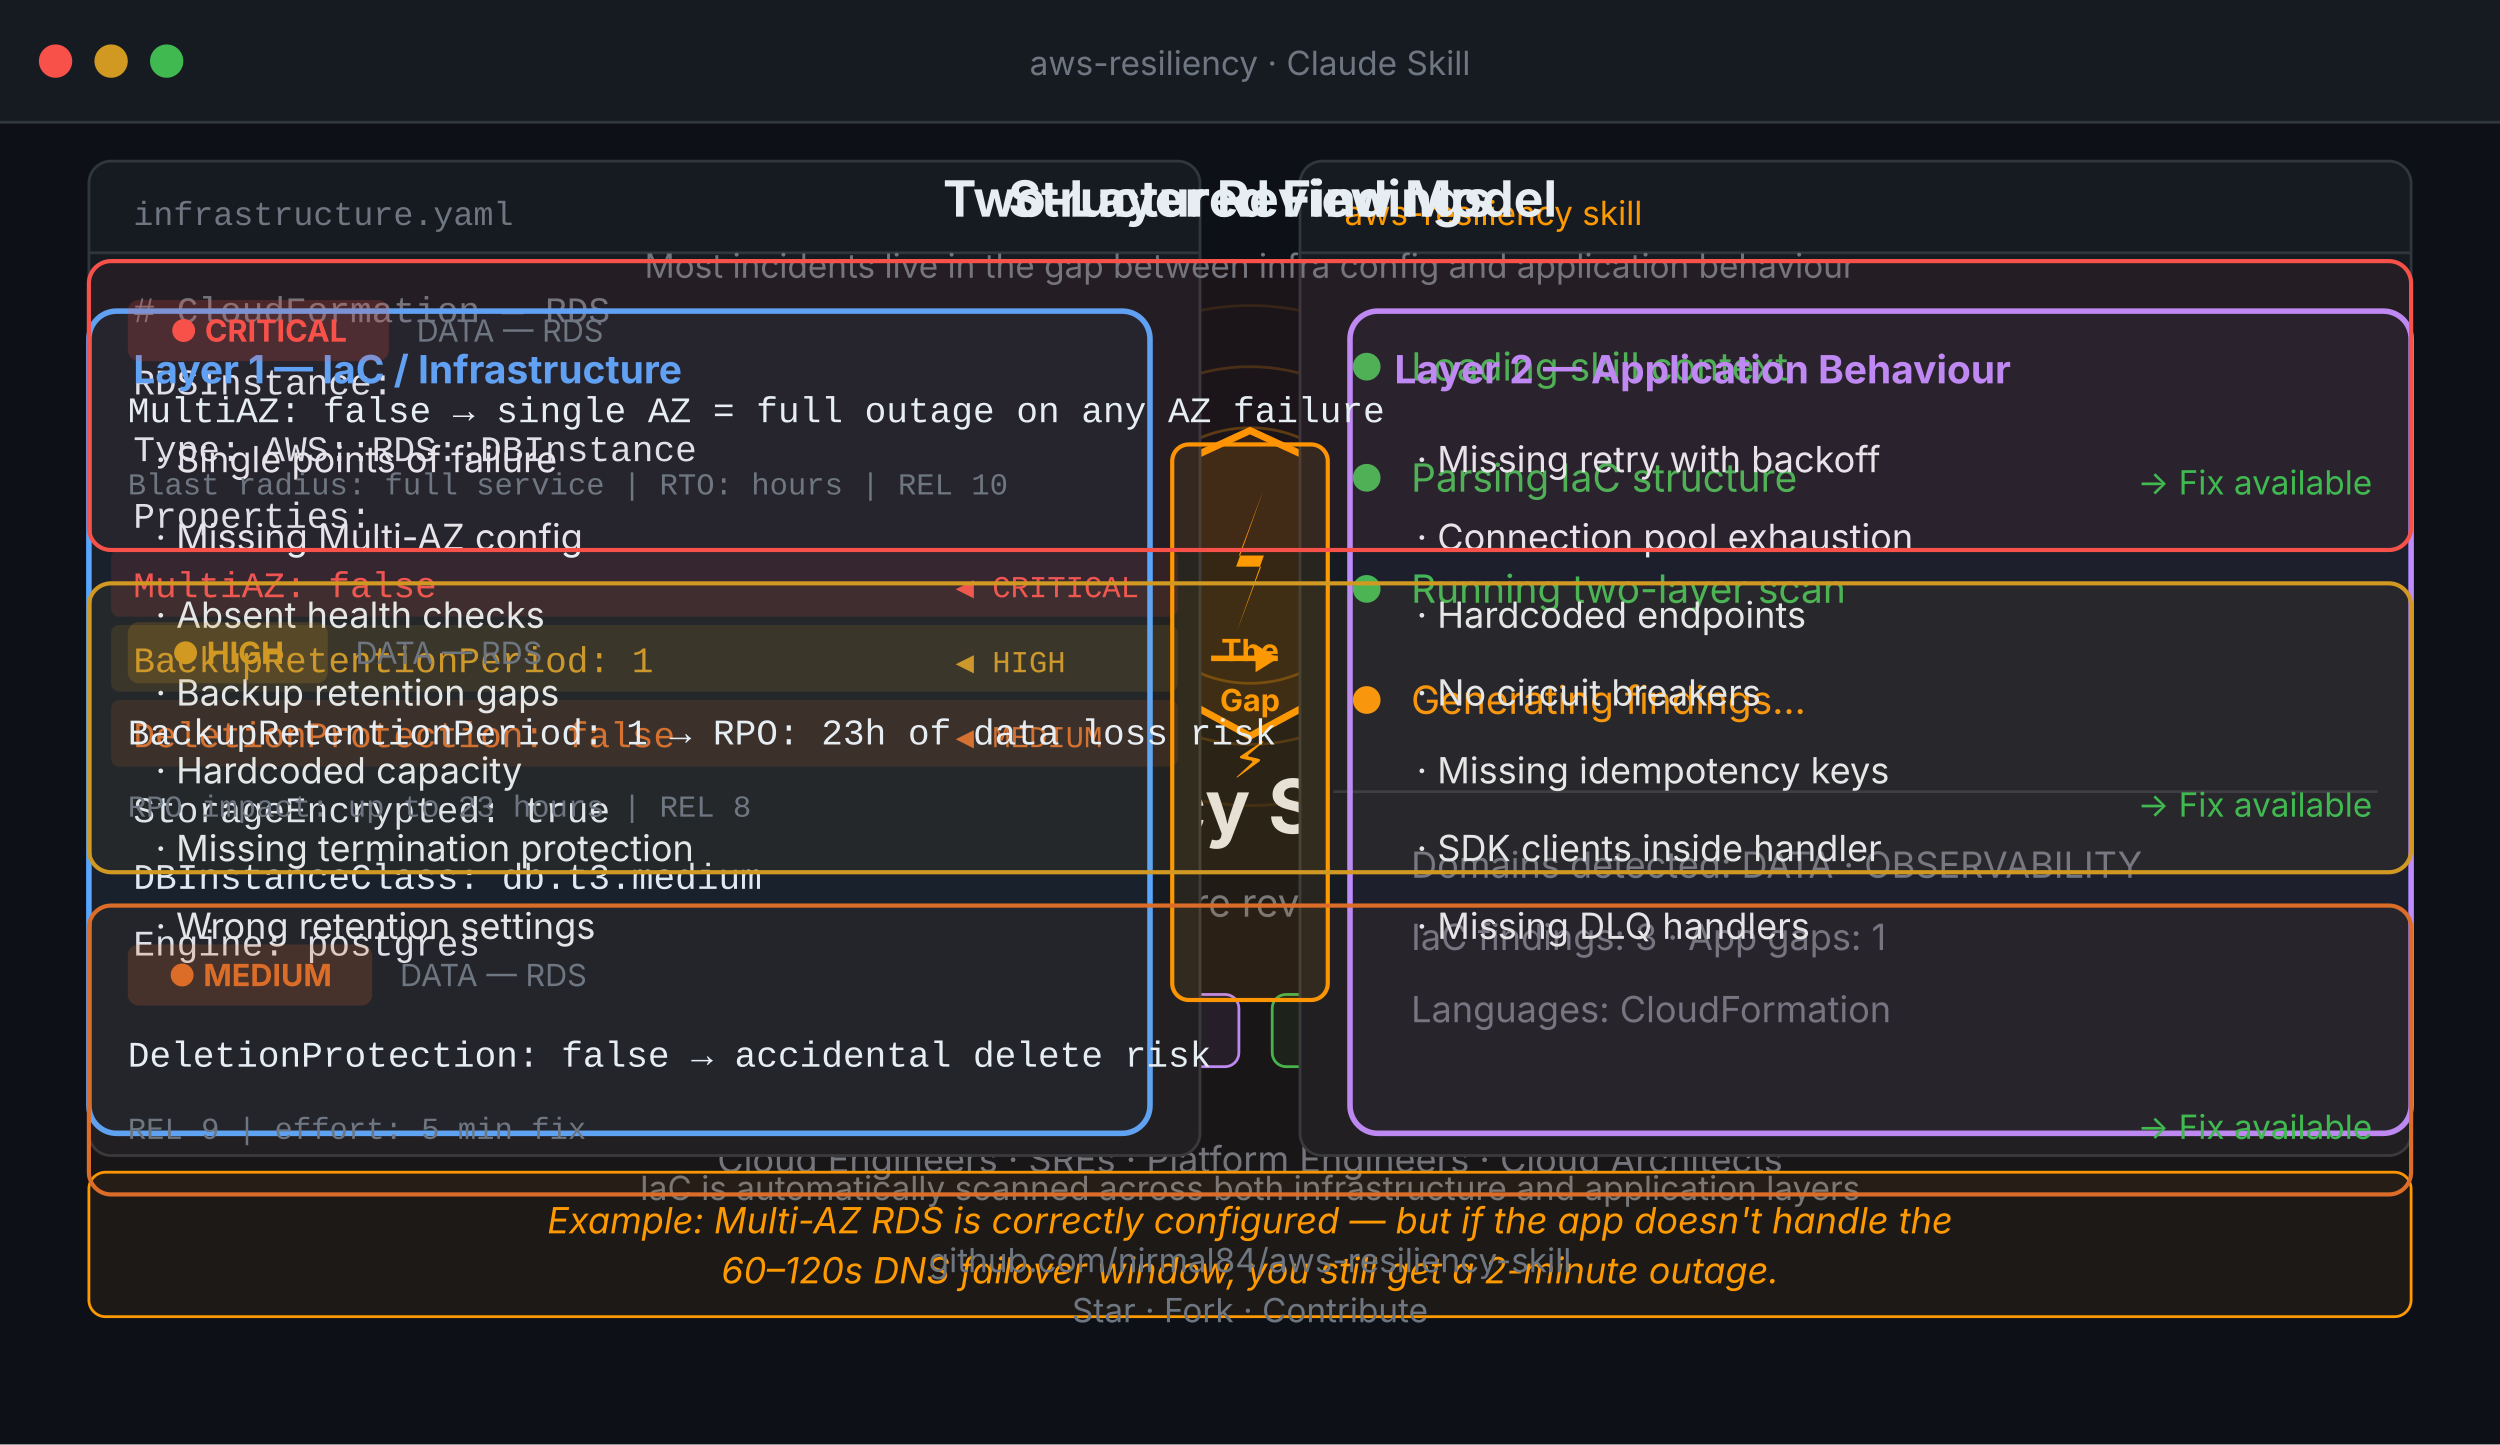
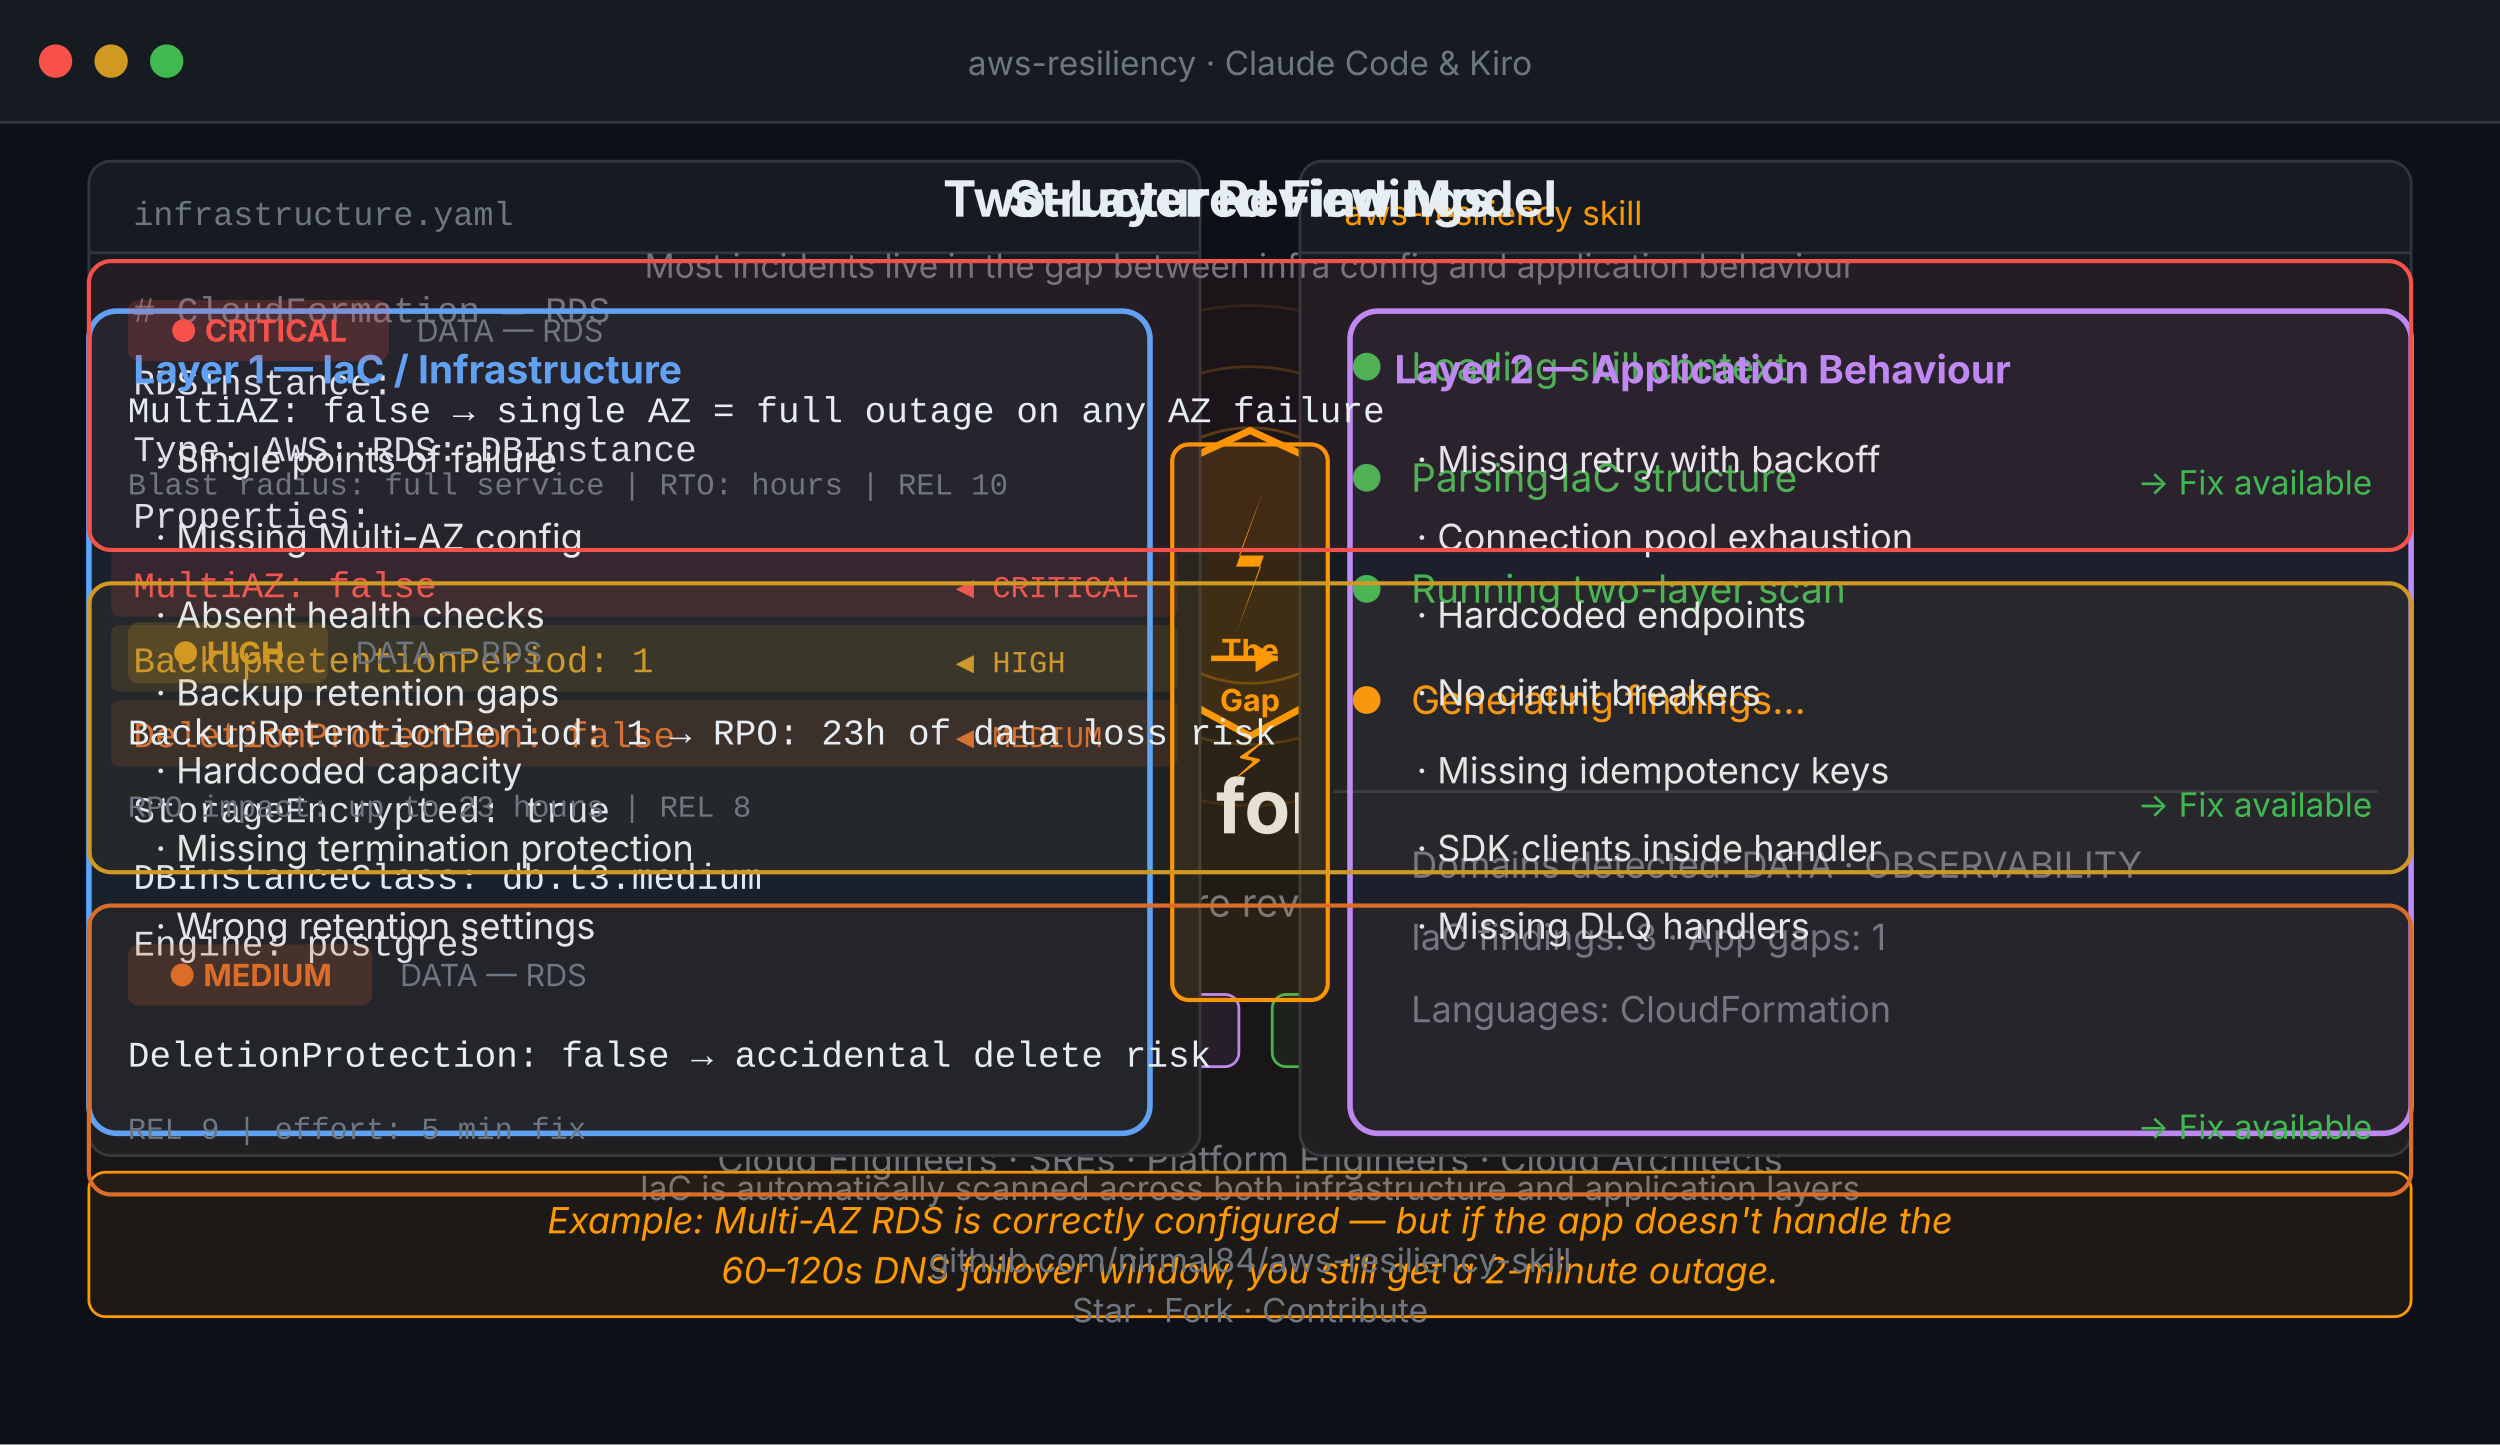
<svg xmlns="http://www.w3.org/2000/svg" viewBox="0 0 900 520" width="900" height="520">
  <defs>
    <style>
    /* 36-second loop — 4 scenes × 9s each */
    @keyframes s1 { 0%{opacity:0} 2%{opacity:1} 23%{opacity:1} 25%{opacity:0} 100%{opacity:0} }
    @keyframes s2 { 0%{opacity:0} 25%{opacity:0} 27%{opacity:1} 48%{opacity:1} 50%{opacity:0} 100%{opacity:0} }
    @keyframes s3 { 0%{opacity:0} 50%{opacity:0} 52%{opacity:1} 73%{opacity:1} 75%{opacity:0} 100%{opacity:0} }
    @keyframes s4 { 0%{opacity:0} 75%{opacity:0} 77%{opacity:1} 98%{opacity:1} 100%{opacity:0} }
    @keyframes pulse { 0%,100%{opacity:1} 50%{opacity:0.3} }
    .s1 { animation: s1 36s ease-in-out infinite; }
    .s2 { animation: s2 36s ease-in-out infinite; }
    .s3 { animation: s3 36s ease-in-out infinite; }
    .s4 { animation: s4 36s ease-in-out infinite; }
    .pulse { animation: pulse 1.2s ease-in-out infinite; }
  </style>
  </defs>
  <rect width="900" height="520" fill="#0d1117" />
  <rect width="900" height="44" fill="#161b22" />
  <line x1="0" y1="44" x2="900" y2="44" stroke="#30363d" stroke-width="1" />
  <circle cx="20" cy="22" r="6" fill="#f85149" />
  <circle cx="40" cy="22" r="6" fill="#d29922" />
  <circle cx="60" cy="22" r="6" fill="#3fb950" />
-   <text x="450" y="27" text-anchor="middle" font-family="-apple-system,BlinkMacSystemFont,'Segoe UI',sans-serif" font-size="12" fill="#6e7681">aws-resiliency · Claude Skill</text>
+   <text x="450" y="27" text-anchor="middle" font-family="-apple-system,BlinkMacSystemFont,'Segoe UI',sans-serif" font-size="12" fill="#6e7681">aws-resiliency · Claude Code &amp; Kiro</text>
  <g class="s1">
    <circle cx="450" cy="200" r="90" fill="none" stroke="#ff9900" stroke-width="1" opacity="0.12" />
    <circle cx="450" cy="200" r="68" fill="none" stroke="#ff9900" stroke-width="1" opacity="0.20" />
    <circle cx="450" cy="200" r="46" fill="none" stroke="#ff9900" stroke-width="1" opacity="0.30" />
    <polygon points="450,155 500,178 500,238 450,265 400,238 400,178" fill="#ff990018" stroke="#ff9900" stroke-width="2.5" />
    <polygon points="455,176 446,200 455,200 445,228 454,204 445,204" fill="#ff9900" />
-     <text x="450" y="300" text-anchor="middle" font-family="-apple-system,BlinkMacSystemFont,'Segoe UI',sans-serif" font-size="27" font-weight="700" fill="#e6edf3">AWS Resiliency Skill for Claude</text>
+     <text x="450" y="300" text-anchor="middle" font-family="-apple-system,BlinkMacSystemFont,'Segoe UI',sans-serif" font-size="27" font-weight="700" fill="#e6edf3">AWS Resiliency Skill for Claude Code &amp; Kiro</text>
    <text x="450" y="330" text-anchor="middle" font-family="-apple-system,BlinkMacSystemFont,'Segoe UI',sans-serif" font-size="14" fill="#6e7681">Failure-mode-first architecture reviews · IaC + Application code</text>
    <rect x="228" y="358" width="106" height="26" rx="5" fill="#58a6ff15" stroke="#58a6ff" stroke-width="1" />
    <text x="281" y="375" text-anchor="middle" font-family="-apple-system,BlinkMacSystemFont,'Segoe UI',sans-serif" font-size="12" fill="#58a6ff">IaC Review</text>
    <rect x="346" y="358" width="100" height="26" rx="5" fill="#bc8cff15" stroke="#bc8cff" stroke-width="1" />
    <text x="396" y="375" text-anchor="middle" font-family="-apple-system,BlinkMacSystemFont,'Segoe UI',sans-serif" font-size="12" fill="#bc8cff">App Code</text>
    <rect x="458" y="358" width="150" height="26" rx="5" fill="#3fb95015" stroke="#3fb950" stroke-width="1" />
    <text x="533" y="375" text-anchor="middle" font-family="-apple-system,BlinkMacSystemFont,'Segoe UI',sans-serif" font-size="12" fill="#3fb950">Well-Architected</text>
    <text x="450" y="422" text-anchor="middle" font-family="-apple-system,BlinkMacSystemFont,'Segoe UI',sans-serif" font-size="13" fill="#6e7681">Cloud Engineers · SREs · Platform Engineers · Cloud Architects</text>
  </g>
  <g class="s2">
    <rect x="32" y="58" width="400" height="358" rx="8" fill="#161b22" stroke="#30363d" stroke-width="1" />
    <text x="48" y="81" font-family="'SF Mono',Monaco,'Courier New',monospace" font-size="12" fill="#6e7681">infrastructure.yaml</text>
    <line x1="32" y1="91" x2="432" y2="91" stroke="#30363d" stroke-width="1" />
    <text x="48" y="116" font-family="'SF Mono',Monaco,'Courier New',monospace" font-size="13" fill="#6e7681"># CloudFormation — RDS</text>
    <text x="48" y="142" font-family="'SF Mono',Monaco,'Courier New',monospace" font-size="13" fill="#e6edf3">RDSInstance:</text>
    <text x="48" y="166" font-family="'SF Mono',Monaco,'Courier New',monospace" font-size="13" fill="#e6edf3">  Type: AWS::RDS::DBInstance</text>
    <text x="48" y="190" font-family="'SF Mono',Monaco,'Courier New',monospace" font-size="13" fill="#e6edf3">  Properties:</text>
    <rect x="40" y="198" width="384" height="24" rx="3" fill="#f8514922" />
    <text x="48" y="215" font-family="'SF Mono',Monaco,'Courier New',monospace" font-size="13" fill="#f85149">    MultiAZ: false</text>
    <text x="344" y="215" font-family="'SF Mono',Monaco,'Courier New',monospace" font-size="11" fill="#f85149">◀ CRITICAL</text>
    <rect x="40" y="225" width="384" height="24" rx="3" fill="#d2992222" />
    <text x="48" y="242" font-family="'SF Mono',Monaco,'Courier New',monospace" font-size="13" fill="#d29922">    BackupRetentionPeriod: 1</text>
    <text x="344" y="242" font-family="'SF Mono',Monaco,'Courier New',monospace" font-size="11" fill="#d29922">◀ HIGH</text>
    <rect x="40" y="252" width="384" height="24" rx="3" fill="#db6d2822" />
    <text x="48" y="269" font-family="'SF Mono',Monaco,'Courier New',monospace" font-size="13" fill="#db6d28">    DeletionProtection: false</text>
    <text x="344" y="269" font-family="'SF Mono',Monaco,'Courier New',monospace" font-size="11" fill="#db6d28">◀ MEDIUM</text>
    <text x="48" y="296" font-family="'SF Mono',Monaco,'Courier New',monospace" font-size="13" fill="#e6edf3">    StorageEncrypted: true</text>
    <text x="48" y="320" font-family="'SF Mono',Monaco,'Courier New',monospace" font-size="13" fill="#e6edf3">    DBInstanceClass: db.t3.medium</text>
    <text x="48" y="344" font-family="'SF Mono',Monaco,'Courier New',monospace" font-size="13" fill="#e6edf3">    Engine: postgres</text>
    <line x1="436" y1="237" x2="460" y2="237" stroke="#ff9900" stroke-width="2" />
    <polygon points="460,237 452,232 452,242" fill="#ff9900" />
    <rect x="468" y="58" width="400" height="358" rx="8" fill="#161b22" stroke="#30363d" stroke-width="1" />
    <text x="484" y="81" font-family="-apple-system,BlinkMacSystemFont,'Segoe UI',sans-serif" font-size="12" fill="#ff9900">aws-resiliency skill</text>
    <line x1="468" y1="91" x2="868" y2="91" stroke="#30363d" stroke-width="1" />
    <circle cx="492" cy="132" r="5" fill="#3fb950" />
    <text x="508" y="137" font-family="-apple-system,BlinkMacSystemFont,'Segoe UI',sans-serif" font-size="14" fill="#3fb950">Loading skill context</text>
    <circle cx="492" cy="172" r="5" fill="#3fb950" />
    <text x="508" y="177" font-family="-apple-system,BlinkMacSystemFont,'Segoe UI',sans-serif" font-size="14" fill="#3fb950">Parsing IaC structure</text>
    <circle cx="492" cy="212" r="5" fill="#3fb950" />
    <text x="508" y="217" font-family="-apple-system,BlinkMacSystemFont,'Segoe UI',sans-serif" font-size="14" fill="#3fb950">Running two-layer scan</text>
    <circle cx="492" cy="252" r="5" fill="#ff9900" class="pulse" />
    <text x="508" y="257" font-family="-apple-system,BlinkMacSystemFont,'Segoe UI',sans-serif" font-size="14" fill="#ff9900">Generating findings…</text>
    <line x1="480" y1="285" x2="856" y2="285" stroke="#30363d" stroke-width="1" />
    <text x="508" y="316" font-family="-apple-system,BlinkMacSystemFont,'Segoe UI',sans-serif" font-size="13" fill="#6e7681">Domains detected:  DATA · OBSERVABILITY</text>
    <text x="508" y="342" font-family="-apple-system,BlinkMacSystemFont,'Segoe UI',sans-serif" font-size="13" fill="#6e7681">IaC findings: 3   ·   App gaps: 1</text>
    <text x="508" y="368" font-family="-apple-system,BlinkMacSystemFont,'Segoe UI',sans-serif" font-size="13" fill="#6e7681">Languages: CloudFormation</text>
    <text x="450" y="432" text-anchor="middle" font-family="-apple-system,BlinkMacSystemFont,'Segoe UI',sans-serif" font-size="12" fill="#6e7681">IaC is automatically scanned across both infrastructure and application layers</text>
  </g>
  <g class="s3">
    <text x="450" y="78" text-anchor="middle" font-family="-apple-system,BlinkMacSystemFont,'Segoe UI',sans-serif" font-size="18" font-weight="700" fill="#e6edf3">Two-Layer Review Model</text>
    <text x="450" y="100" text-anchor="middle" font-family="-apple-system,BlinkMacSystemFont,'Segoe UI',sans-serif" font-size="12" fill="#6e7681">Most incidents live in the gap between infra config and application behaviour</text>
    <rect x="32" y="112" width="382" height="296" rx="10" fill="#58a6ff0c" stroke="#58a6ff" stroke-width="2" />
    <text x="48" y="138" font-family="-apple-system,BlinkMacSystemFont,'Segoe UI',sans-serif" font-size="14" font-weight="700" fill="#58a6ff">Layer 1 — IaC / Infrastructure</text>
    <text x="56" y="170" font-family="-apple-system,BlinkMacSystemFont,'Segoe UI',sans-serif" font-size="13" fill="#e6edf3">·  Single points of failure</text>
    <text x="56" y="198" font-family="-apple-system,BlinkMacSystemFont,'Segoe UI',sans-serif" font-size="13" fill="#e6edf3">·  Missing Multi-AZ config</text>
    <text x="56" y="226" font-family="-apple-system,BlinkMacSystemFont,'Segoe UI',sans-serif" font-size="13" fill="#e6edf3">·  Absent health checks</text>
    <text x="56" y="254" font-family="-apple-system,BlinkMacSystemFont,'Segoe UI',sans-serif" font-size="13" fill="#e6edf3">·  Backup retention gaps</text>
    <text x="56" y="282" font-family="-apple-system,BlinkMacSystemFont,'Segoe UI',sans-serif" font-size="13" fill="#e6edf3">·  Hardcoded capacity</text>
    <text x="56" y="310" font-family="-apple-system,BlinkMacSystemFont,'Segoe UI',sans-serif" font-size="13" fill="#e6edf3">·  Missing termination protection</text>
    <text x="56" y="338" font-family="-apple-system,BlinkMacSystemFont,'Segoe UI',sans-serif" font-size="13" fill="#e6edf3">·  Wrong retention settings</text>
    <rect x="422" y="160" width="56" height="200" rx="6" fill="#ff990014" stroke="#ff9900" stroke-width="1.5" />
    <text x="450" y="238" text-anchor="middle" font-family="-apple-system,BlinkMacSystemFont,'Segoe UI',sans-serif" font-size="11" font-weight="700" fill="#ff9900">The</text>
    <text x="450" y="256" text-anchor="middle" font-family="-apple-system,BlinkMacSystemFont,'Segoe UI',sans-serif" font-size="11" font-weight="700" fill="#ff9900">Gap</text>
    <text x="450" y="280" text-anchor="middle" font-family="-apple-system,BlinkMacSystemFont,'Segoe UI',sans-serif" font-size="18" fill="#ff9900">⚡</text>
    <rect x="486" y="112" width="382" height="296" rx="10" fill="#bc8cff0c" stroke="#bc8cff" stroke-width="2" />
    <text x="502" y="138" font-family="-apple-system,BlinkMacSystemFont,'Segoe UI',sans-serif" font-size="14" font-weight="700" fill="#bc8cff">Layer 2 — Application Behaviour</text>
    <text x="510" y="170" font-family="-apple-system,BlinkMacSystemFont,'Segoe UI',sans-serif" font-size="13" fill="#e6edf3">·  Missing retry with backoff</text>
    <text x="510" y="198" font-family="-apple-system,BlinkMacSystemFont,'Segoe UI',sans-serif" font-size="13" fill="#e6edf3">·  Connection pool exhaustion</text>
    <text x="510" y="226" font-family="-apple-system,BlinkMacSystemFont,'Segoe UI',sans-serif" font-size="13" fill="#e6edf3">·  Hardcoded endpoints</text>
    <text x="510" y="254" font-family="-apple-system,BlinkMacSystemFont,'Segoe UI',sans-serif" font-size="13" fill="#e6edf3">·  No circuit breakers</text>
    <text x="510" y="282" font-family="-apple-system,BlinkMacSystemFont,'Segoe UI',sans-serif" font-size="13" fill="#e6edf3">·  Missing idempotency keys</text>
    <text x="510" y="310" font-family="-apple-system,BlinkMacSystemFont,'Segoe UI',sans-serif" font-size="13" fill="#e6edf3">·  SDK clients inside handler</text>
    <text x="510" y="338" font-family="-apple-system,BlinkMacSystemFont,'Segoe UI',sans-serif" font-size="13" fill="#e6edf3">·  Missing DLQ handlers</text>
    <rect x="32" y="422" width="836" height="52" rx="6" fill="#ff990010" stroke="#ff9900" stroke-width="1" />
    <text x="450" y="444" text-anchor="middle" font-family="-apple-system,BlinkMacSystemFont,'Segoe UI',sans-serif" font-size="13" font-style="italic" fill="#ff9900">Example: Multi-AZ RDS is correctly configured — but if the app doesn't handle the</text>
    <text x="450" y="462" text-anchor="middle" font-family="-apple-system,BlinkMacSystemFont,'Segoe UI',sans-serif" font-size="13" font-style="italic" fill="#ff9900">60–120s DNS failover window, you still get a 2-minute outage.</text>
  </g>
  <g class="s4">
    <text x="450" y="78" text-anchor="middle" font-family="-apple-system,BlinkMacSystemFont,'Segoe UI',sans-serif" font-size="18" font-weight="700" fill="#e6edf3">Structured Findings</text>
    <rect x="32" y="94" width="836" height="104" rx="8" fill="#f8514910" stroke="#f85149" stroke-width="1.5" />
    <rect x="46" y="108" width="94" height="22" rx="4" fill="#f8514930" />
    <text x="93" y="123" text-anchor="middle" font-family="-apple-system,BlinkMacSystemFont,'Segoe UI',sans-serif" font-size="11" font-weight="700" fill="#f85149">● CRITICAL</text>
    <text x="150" y="123" font-family="-apple-system,BlinkMacSystemFont,'Segoe UI',sans-serif" font-size="11" fill="#6e7681">DATA — RDS</text>
    <text x="46" y="152" font-family="'SF Mono',Monaco,'Courier New',monospace" font-size="13" fill="#e6edf3">MultiAZ: false  →  single AZ = full outage on any AZ failure</text>
    <text x="46" y="178" font-family="'SF Mono',Monaco,'Courier New',monospace" font-size="11" fill="#6e7681">Blast radius: full service  |  RTO: hours  |  REL 10</text>
    <text x="854" y="178" text-anchor="end" font-family="-apple-system,BlinkMacSystemFont,'Segoe UI',sans-serif" font-size="12" fill="#3fb950">→ Fix available</text>
    <rect x="32" y="210" width="836" height="104" rx="8" fill="#d2992210" stroke="#d29922" stroke-width="1.5" />
    <rect x="46" y="224" width="72" height="22" rx="4" fill="#d2992230" />
    <text x="82" y="239" text-anchor="middle" font-family="-apple-system,BlinkMacSystemFont,'Segoe UI',sans-serif" font-size="11" font-weight="700" fill="#d29922">● HIGH</text>
    <text x="128" y="239" font-family="-apple-system,BlinkMacSystemFont,'Segoe UI',sans-serif" font-size="11" fill="#6e7681">DATA — RDS</text>
    <text x="46" y="268" font-family="'SF Mono',Monaco,'Courier New',monospace" font-size="13" fill="#e6edf3">BackupRetentionPeriod: 1  →  RPO: 23h of data loss risk</text>
    <text x="46" y="294" font-family="'SF Mono',Monaco,'Courier New',monospace" font-size="11" fill="#6e7681">RPO impact: up to 23 hours  |  REL 8</text>
    <text x="854" y="294" text-anchor="end" font-family="-apple-system,BlinkMacSystemFont,'Segoe UI',sans-serif" font-size="12" fill="#3fb950">→ Fix available</text>
    <rect x="32" y="326" width="836" height="104" rx="8" fill="#db6d2810" stroke="#db6d28" stroke-width="1.5" />
    <rect x="46" y="340" width="88" height="22" rx="4" fill="#db6d2830" />
    <text x="90" y="355" text-anchor="middle" font-family="-apple-system,BlinkMacSystemFont,'Segoe UI',sans-serif" font-size="11" font-weight="700" fill="#db6d28">● MEDIUM</text>
    <text x="144" y="355" font-family="-apple-system,BlinkMacSystemFont,'Segoe UI',sans-serif" font-size="11" fill="#6e7681">DATA — RDS</text>
    <text x="46" y="384" font-family="'SF Mono',Monaco,'Courier New',monospace" font-size="13" fill="#e6edf3">DeletionProtection: false  →  accidental delete risk</text>
    <text x="46" y="410" font-family="'SF Mono',Monaco,'Courier New',monospace" font-size="11" fill="#6e7681">REL 9  |  effort: 5 min fix</text>
    <text x="854" y="410" text-anchor="end" font-family="-apple-system,BlinkMacSystemFont,'Segoe UI',sans-serif" font-size="12" fill="#3fb950">→ Fix available</text>
    <text x="450" y="458" text-anchor="middle" font-family="-apple-system,BlinkMacSystemFont,'Segoe UI',sans-serif" font-size="12" fill="#6e7681">github.com/nirmal84/aws-resiliency-skill</text>
    <text x="450" y="476" text-anchor="middle" font-family="-apple-system,BlinkMacSystemFont,'Segoe UI',sans-serif" font-size="12" fill="#6e7681">Star · Fork · Contribute</text>
  </g>
</svg>
